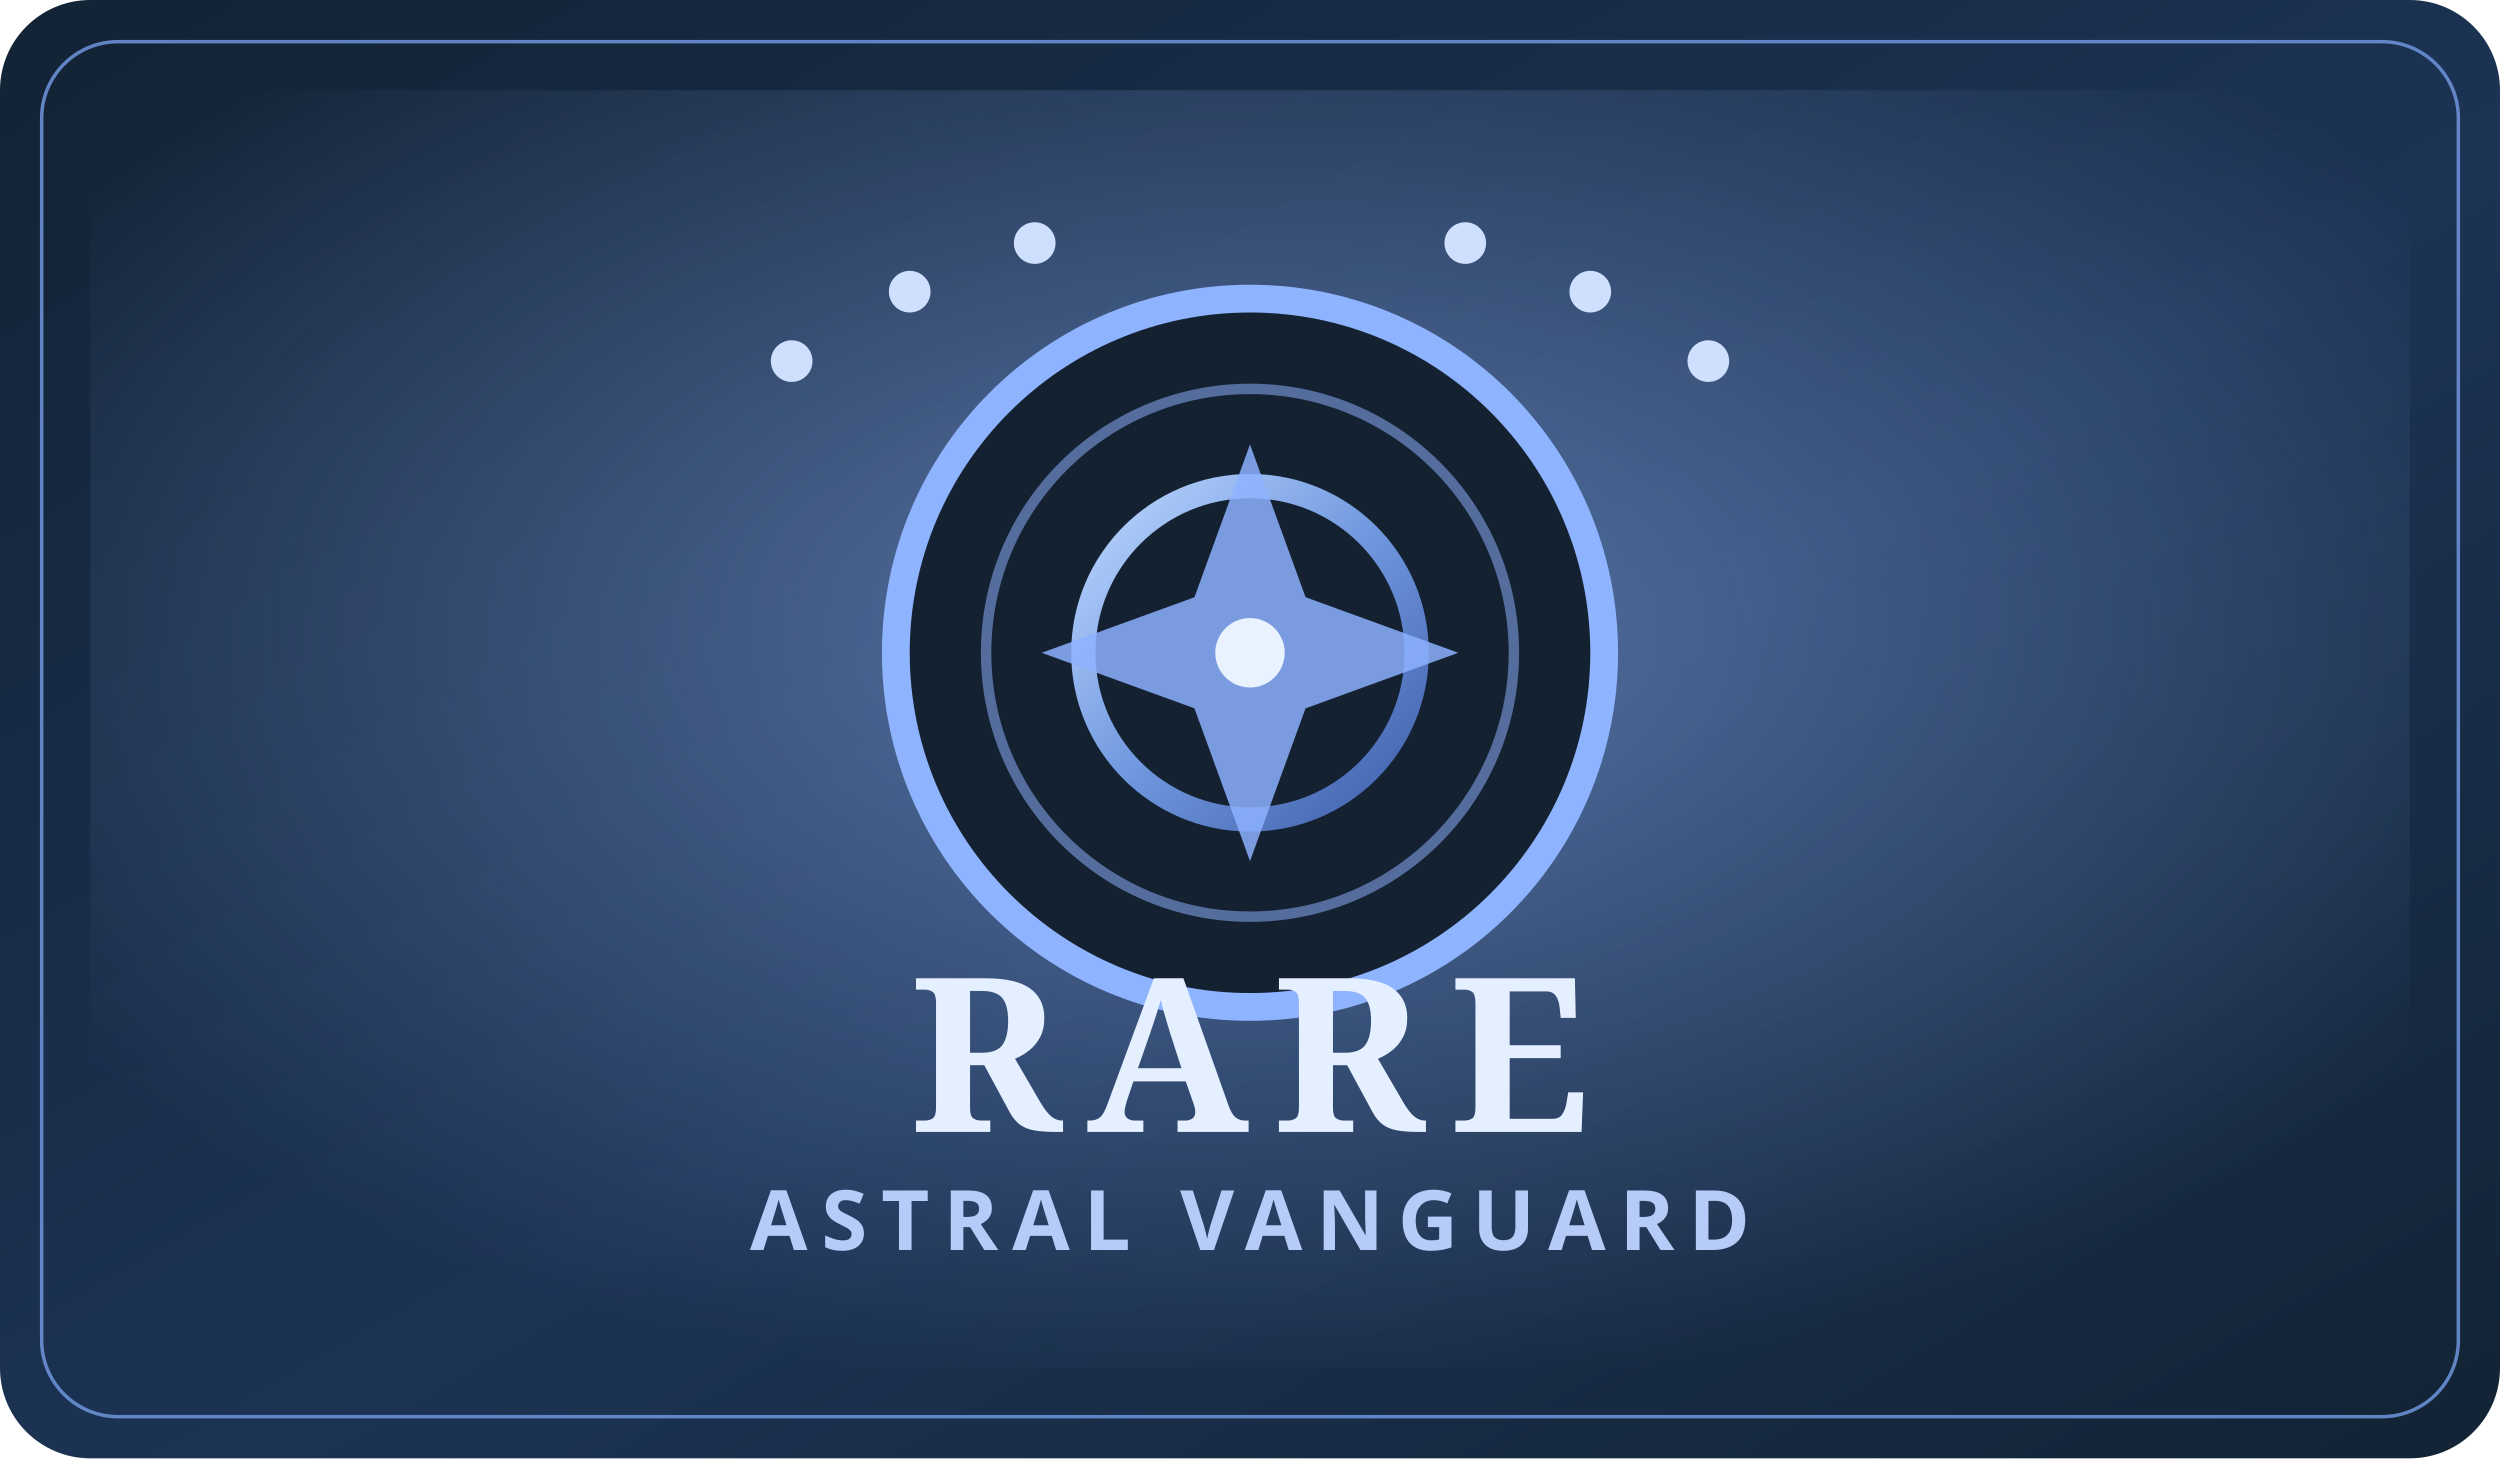
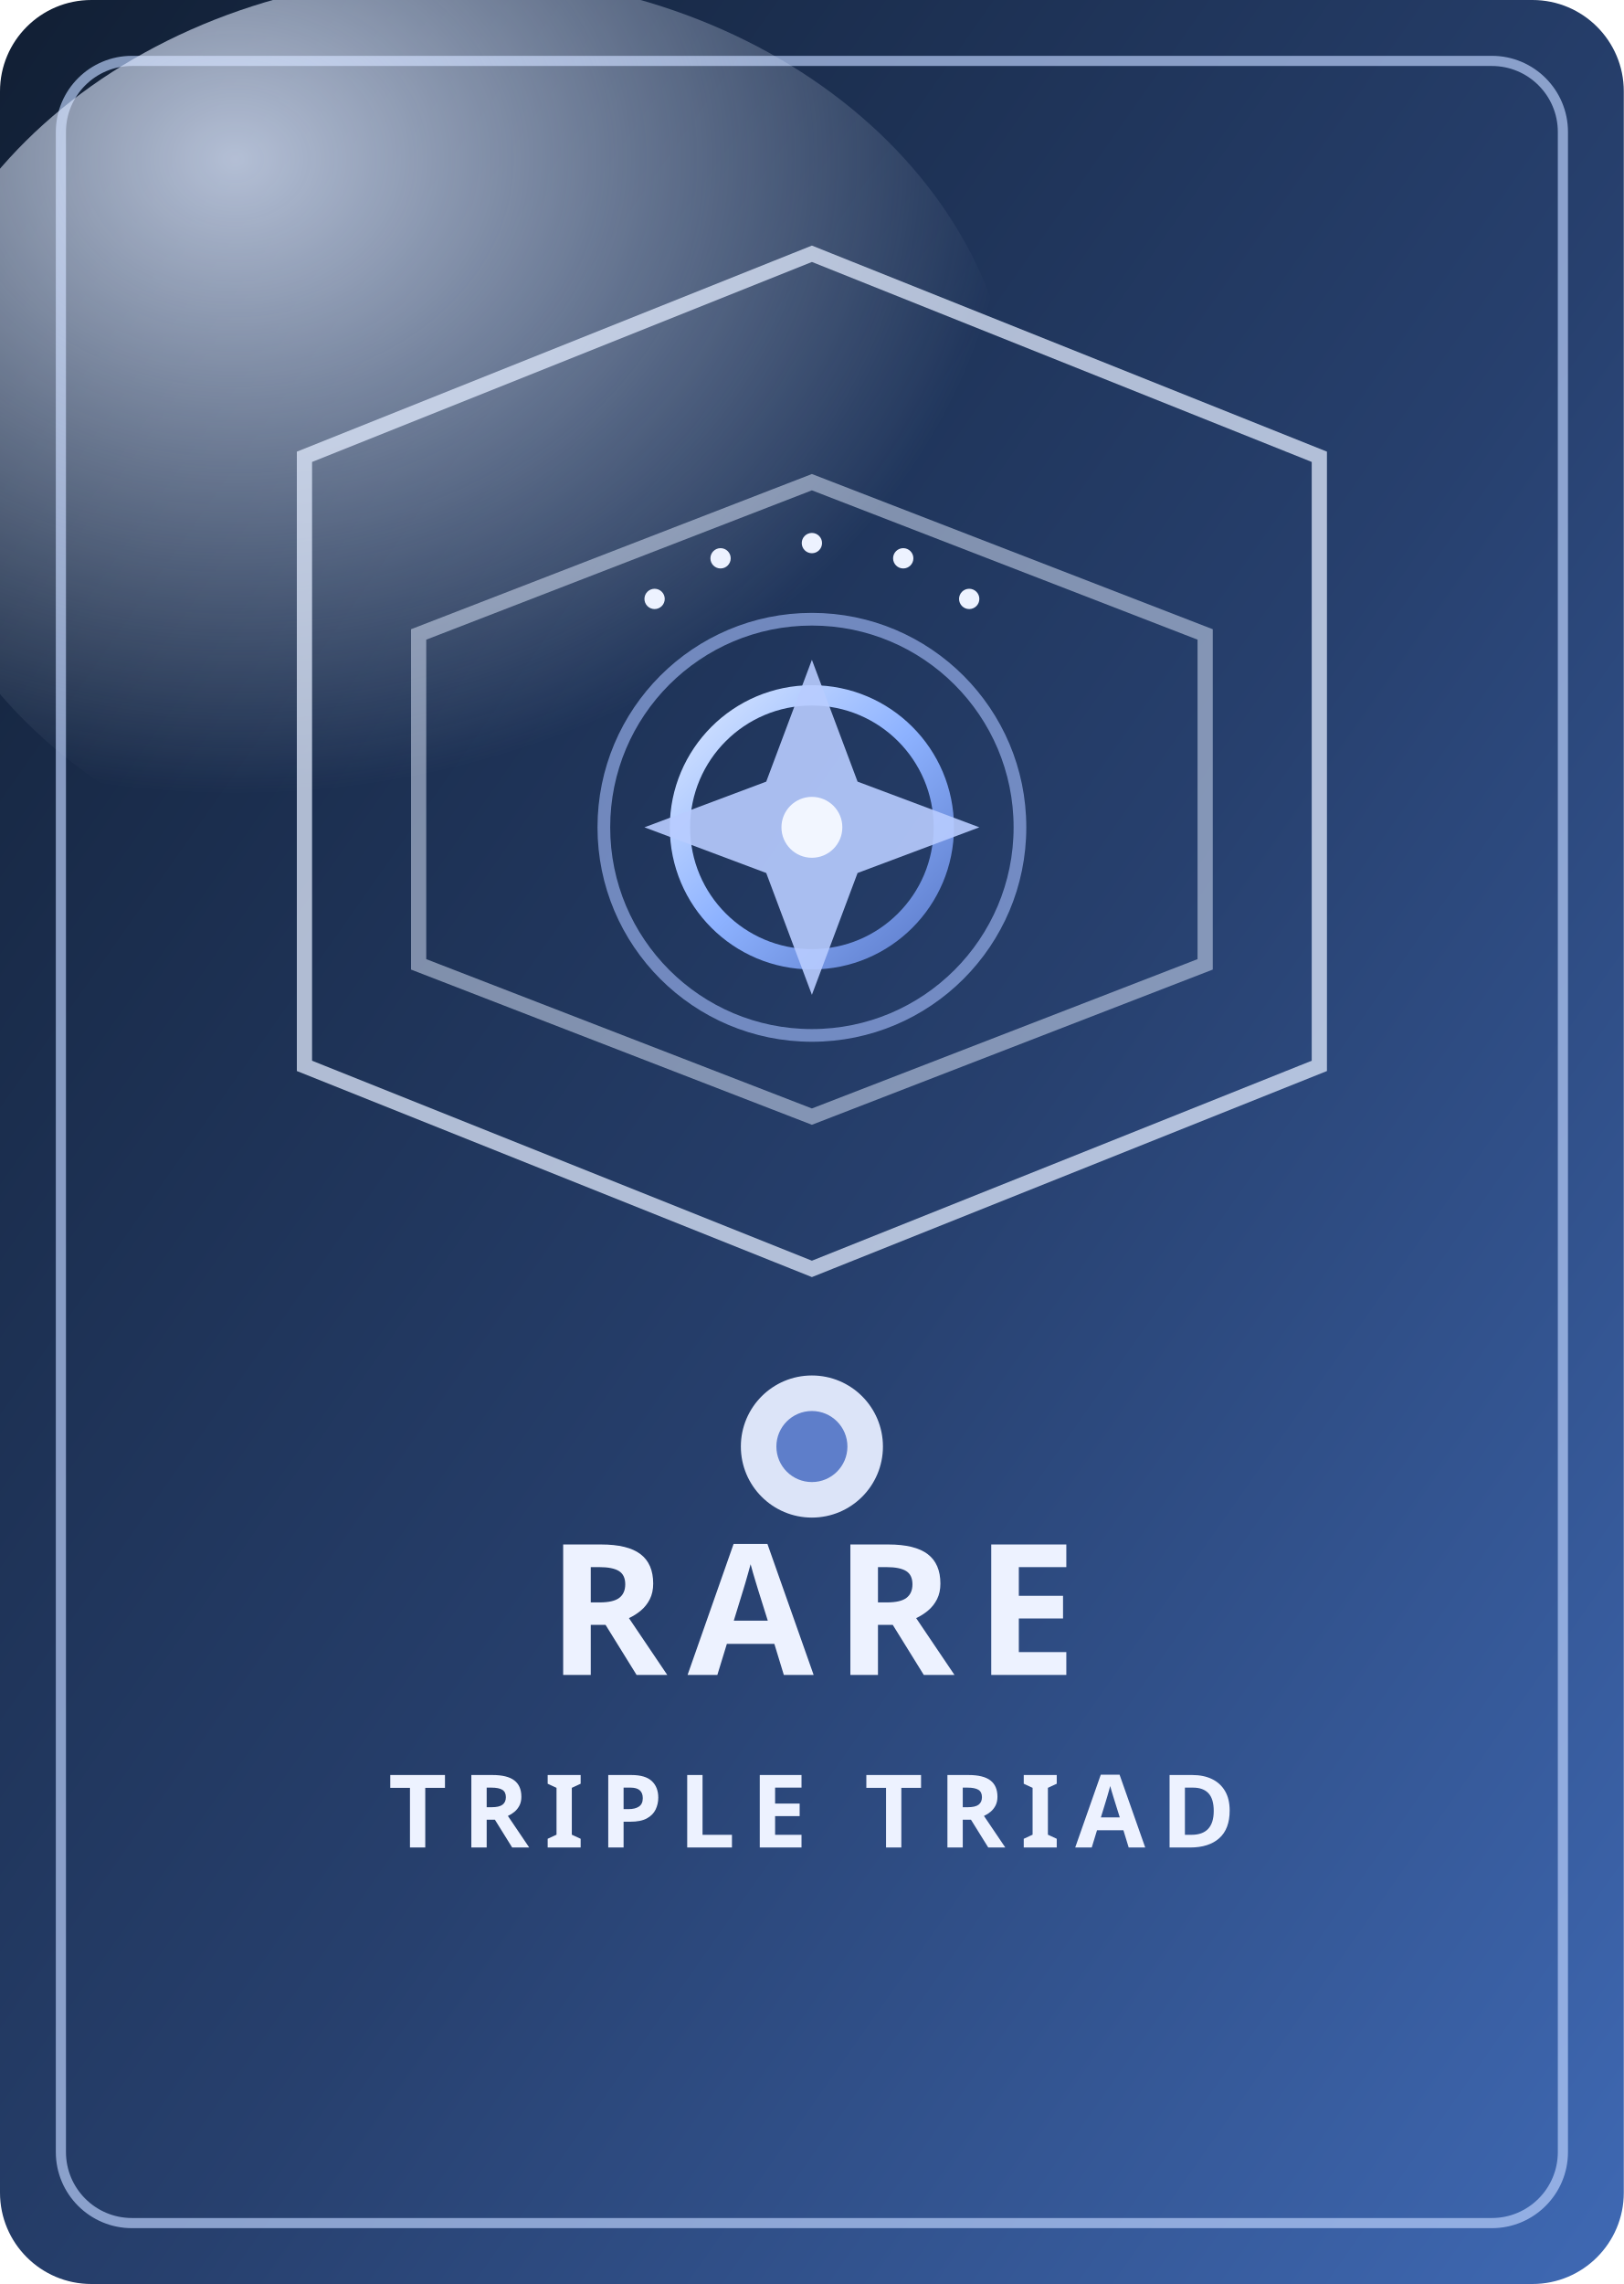
- <svg xmlns="http://www.w3.org/2000/svg" width="720" height="420" viewBox="0 0 720 420" role="img" aria-labelledby="title desc">
+ <svg xmlns="http://www.w3.org/2000/svg" width="640" height="900" viewBox="0 0 640 900" role="img" aria-labelledby="title desc">
  <defs>
    <linearGradient id="bg" x1="0" y1="0" x2="1" y2="1">
-       <stop offset="0%" stop-color="#132335" />
-       <stop offset="55%" stop-color="#1c3354" />
-       <stop offset="100%" stop-color="#122334" />
+       <stop offset="0%" stop-color="#111f34" />
+       <stop offset="55%" stop-color="#27406e" />
+       <stop offset="100%" stop-color="#3f69b4" />
    </linearGradient>
    <linearGradient id="foil" x1="0" y1="0" x2="1" y2="1">
-       <stop offset="0%" stop-color="#bdd7ff" />
-       <stop offset="50%" stop-color="#7098df" />
-       <stop offset="100%" stop-color="#3f5ea9" />
+       <stop offset="0%" stop-color="#d9e7ff" />
+       <stop offset="50%" stop-color="#8db2ff" />
+       <stop offset="100%" stop-color="#5a79c8" />
    </linearGradient>
-     <radialGradient id="glow" cx="0.5" cy="0.42" r="0.6">
-       <stop offset="0%" stop-color="#95b8ff" stop-opacity="0.5" />
-       <stop offset="100%" stop-color="#95b8ff" stop-opacity="0" />
+     <radialGradient id="shine" cx="30%" cy="20%" r="70%">
+       <stop offset="0%" stop-color="#e0eaff" stop-opacity="0.78" />
+       <stop offset="100%" stop-color="#e0eaff" stop-opacity="0" />
    </radialGradient>
  </defs>
-   <rect width="720" height="420" rx="26" fill="url(#bg)" />
-   <rect x="12" y="12" width="696" height="396" rx="22" fill="none" stroke="#6e94dc" stroke-opacity="0.86" />
-   <rect x="26" y="26" width="668" height="368" rx="18" fill="url(#glow)" />
-   <g transform="translate(360 188)">
-     <circle r="102" fill="#142131" stroke="#8fb4ff" stroke-width="8" />
-     <circle r="76" fill="none" stroke="#8fb4ff" stroke-opacity="0.52" stroke-width="3" />
-     <circle r="48" fill="none" stroke="url(#foil)" stroke-width="7" />
-     <path d="M0 -60 L16 -16 L60 0 L16 16 L0 60 L-16 16 L-60 0 L-16 -16 Z" fill="#8eb3ff" fill-opacity="0.84" />
-     <circle r="10" fill="#e9f2ff" />
+   <rect x="0" y="0" width="640" height="900" rx="36" fill="url(#bg)" />
+   <rect x="24" y="24" width="592" height="852" rx="28" fill="none" stroke="#bfd4ff" stroke-opacity="0.66" stroke-width="4" />
+   <ellipse cx="180" cy="170" rx="220" ry="180" fill="url(#shine)" />
+   <g fill="none" stroke="#e3ecff" stroke-opacity="0.74" stroke-width="6">
+     <path d="M120 180 L320 100 L520 180 L520 420 L320 500 L120 420 Z" />
+     <path d="M165 250 L320 190 L475 250 L475 380 L320 440 L165 380 Z" stroke-opacity="0.5" />
  </g>
-   <g fill="#cfe0ff">
-     <circle cx="228" cy="104" r="6" />
-     <circle cx="262" cy="84" r="6" />
-     <circle cx="298" cy="70" r="6" />
-     <circle cx="422" cy="70" r="6" />
-     <circle cx="458" cy="84" r="6" />
-     <circle cx="492" cy="104" r="6" />
+   <g transform="translate(320 326)">
+     <circle r="82" fill="none" stroke="#a7c0ff" stroke-opacity="0.6" stroke-width="5" />
+     <circle r="52" fill="none" stroke="url(#foil)" stroke-width="8" />
+     <path d="M0 -66 L18 -18 L66 0 L18 18 L0 66 L-18 18 L-66 0 L-18 -18 Z" fill="#b8ccff" fill-opacity="0.9" />
+     <circle r="12" fill="#f2f6ff" />
  </g>
-   <text x="360" y="326" text-anchor="middle" fill="#e4efff" font-family="Cinzel, serif" font-size="62" font-weight="700" letter-spacing="7">RARE</text>
-   <text x="360" y="360" text-anchor="middle" fill="#b7cbf8" font-family="Rajdhani, sans-serif" font-size="24" font-weight="700" letter-spacing="4">ASTRAL VANGUARD</text>
+   <g fill="#edf2ff">
+     <circle cx="258" cy="236" r="4" />
+     <circle cx="284" cy="220" r="4" />
+     <circle cx="320" cy="214" r="4" />
+     <circle cx="356" cy="220" r="4" />
+     <circle cx="382" cy="236" r="4" />
+   </g>
+   <g fill="#edf2ff" font-family="Rajdhani, sans-serif" text-anchor="middle">
+     <text x="320" y="660" font-size="72" font-weight="700" letter-spacing="8">RARE</text>
+     <text x="320" y="728" font-size="40" font-weight="600" letter-spacing="6">TRIPLE TRIAD</text>
+   </g>
+   <circle cx="320" cy="570" r="28" fill="#e5ecff" fill-opacity="0.95" />
+   <circle cx="320" cy="570" r="14" fill="#5e7eca" />
</svg>
